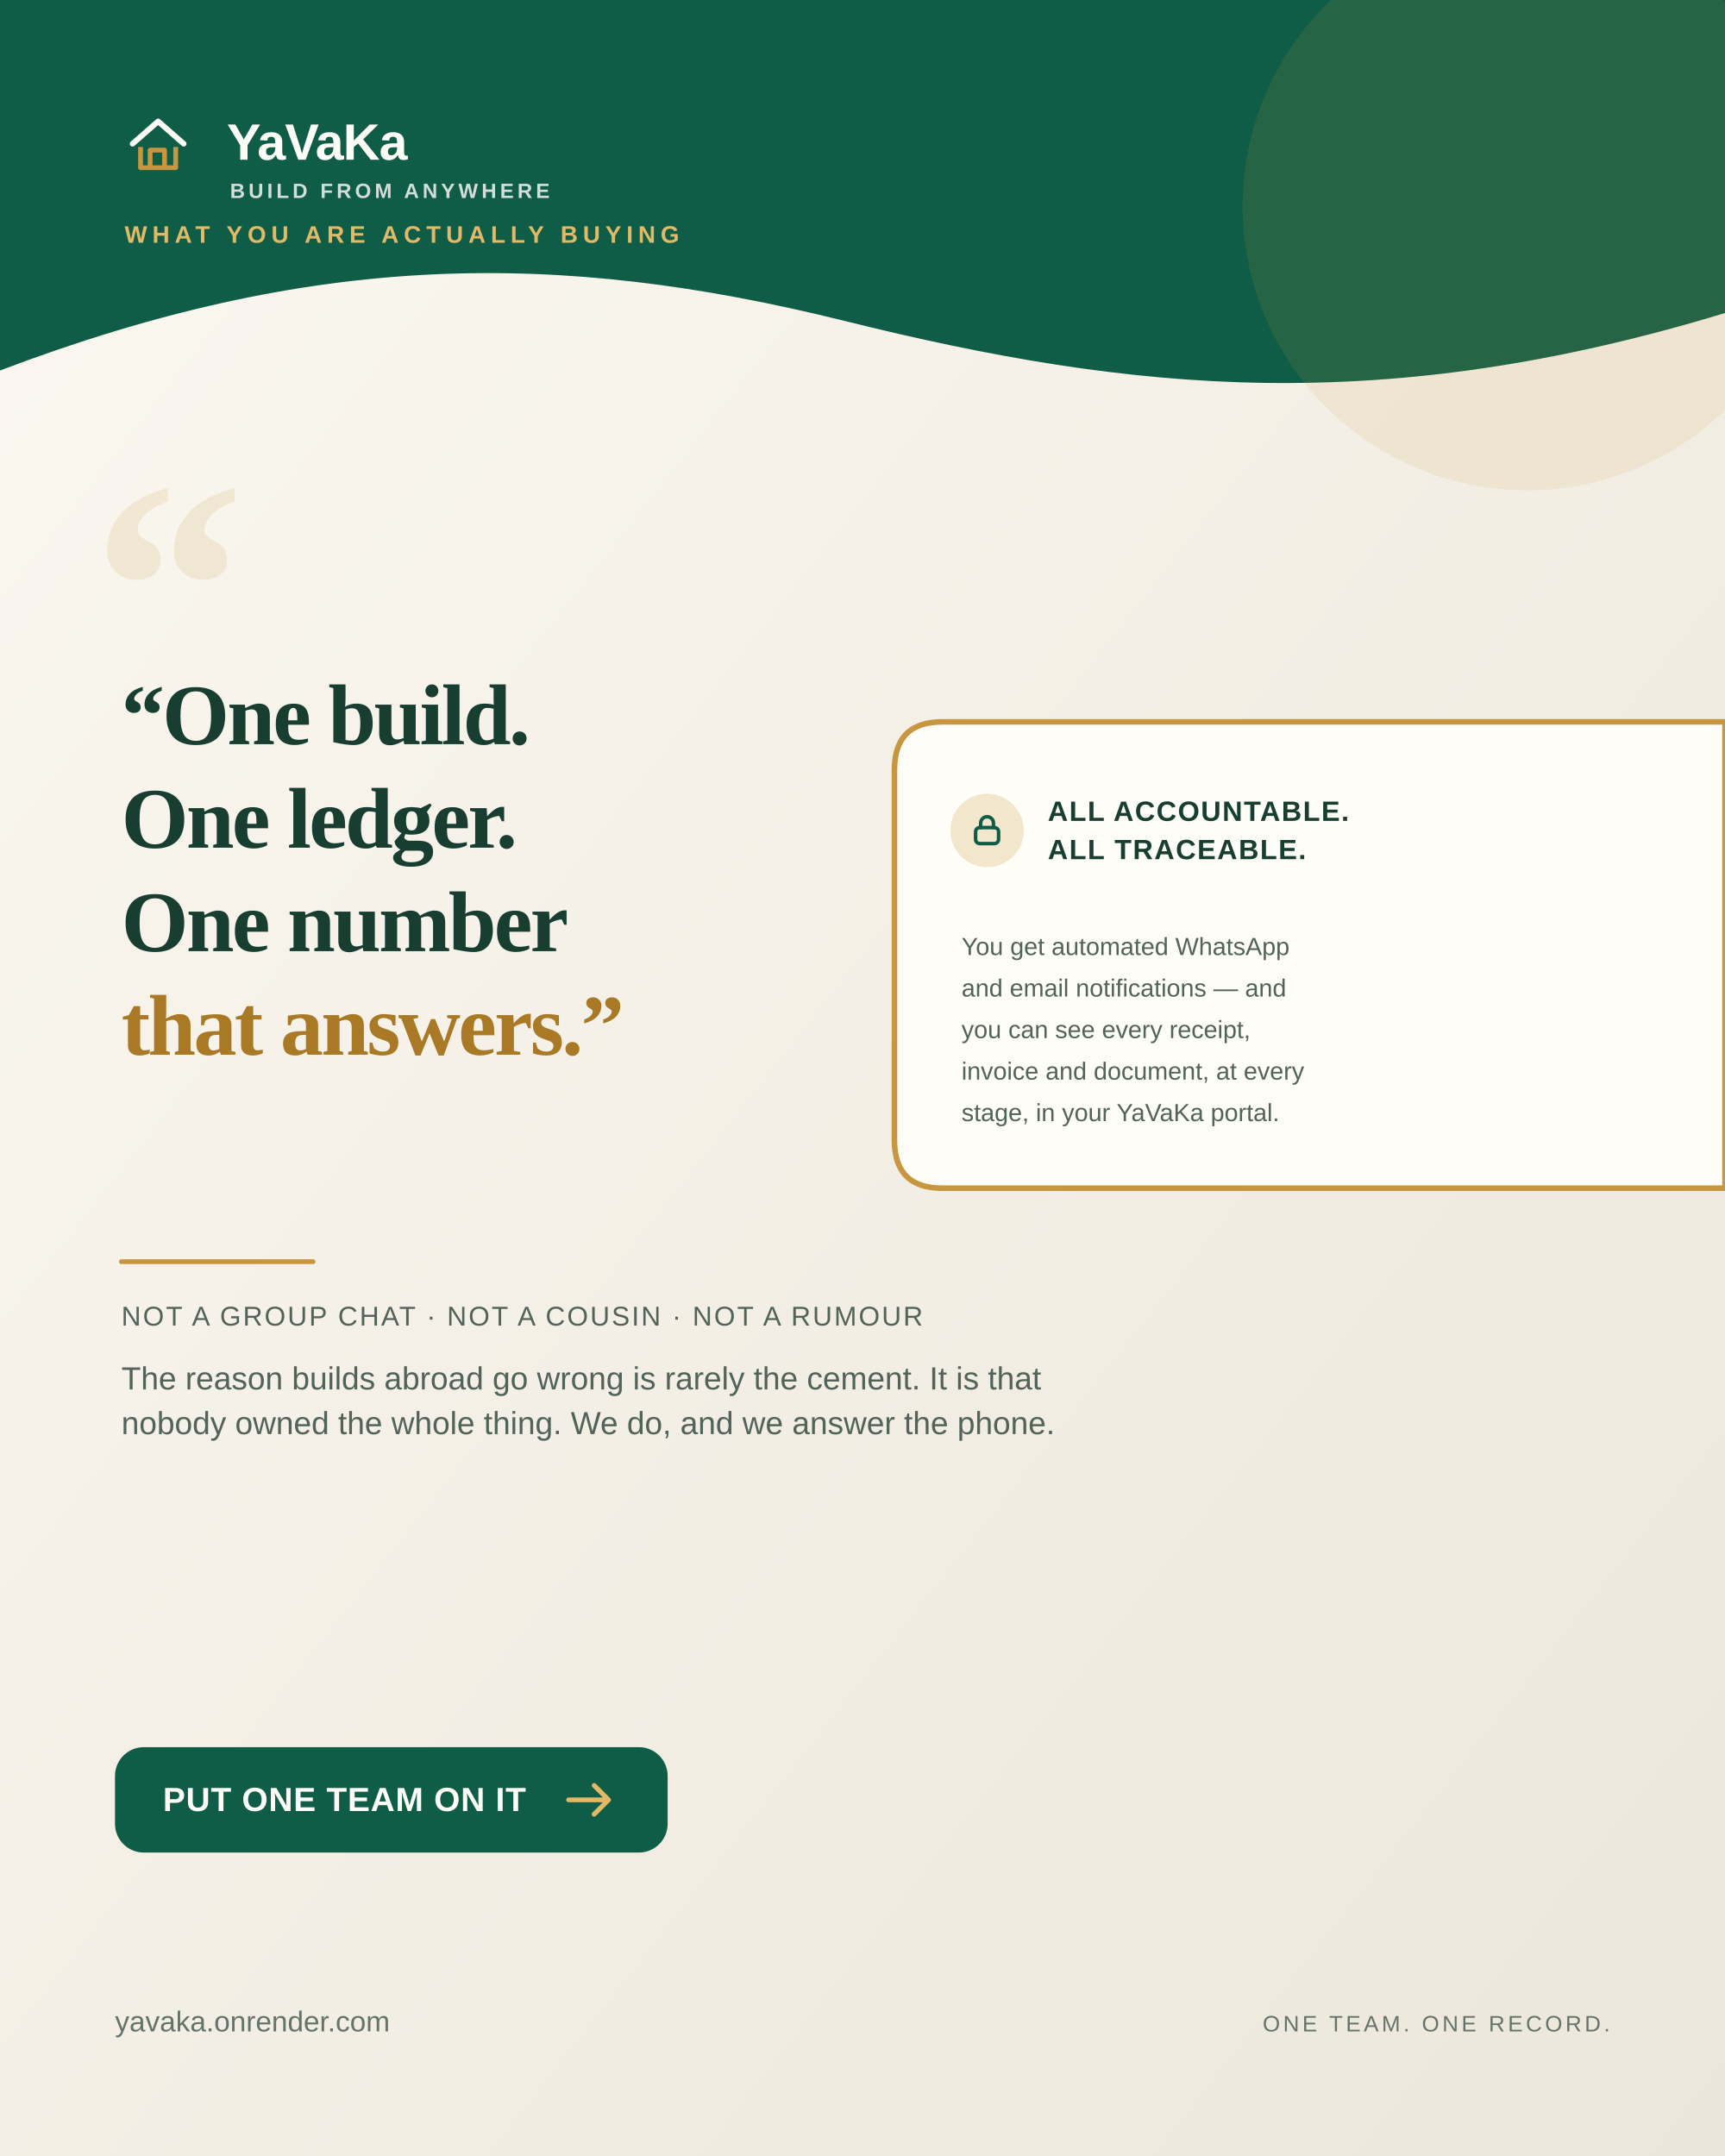
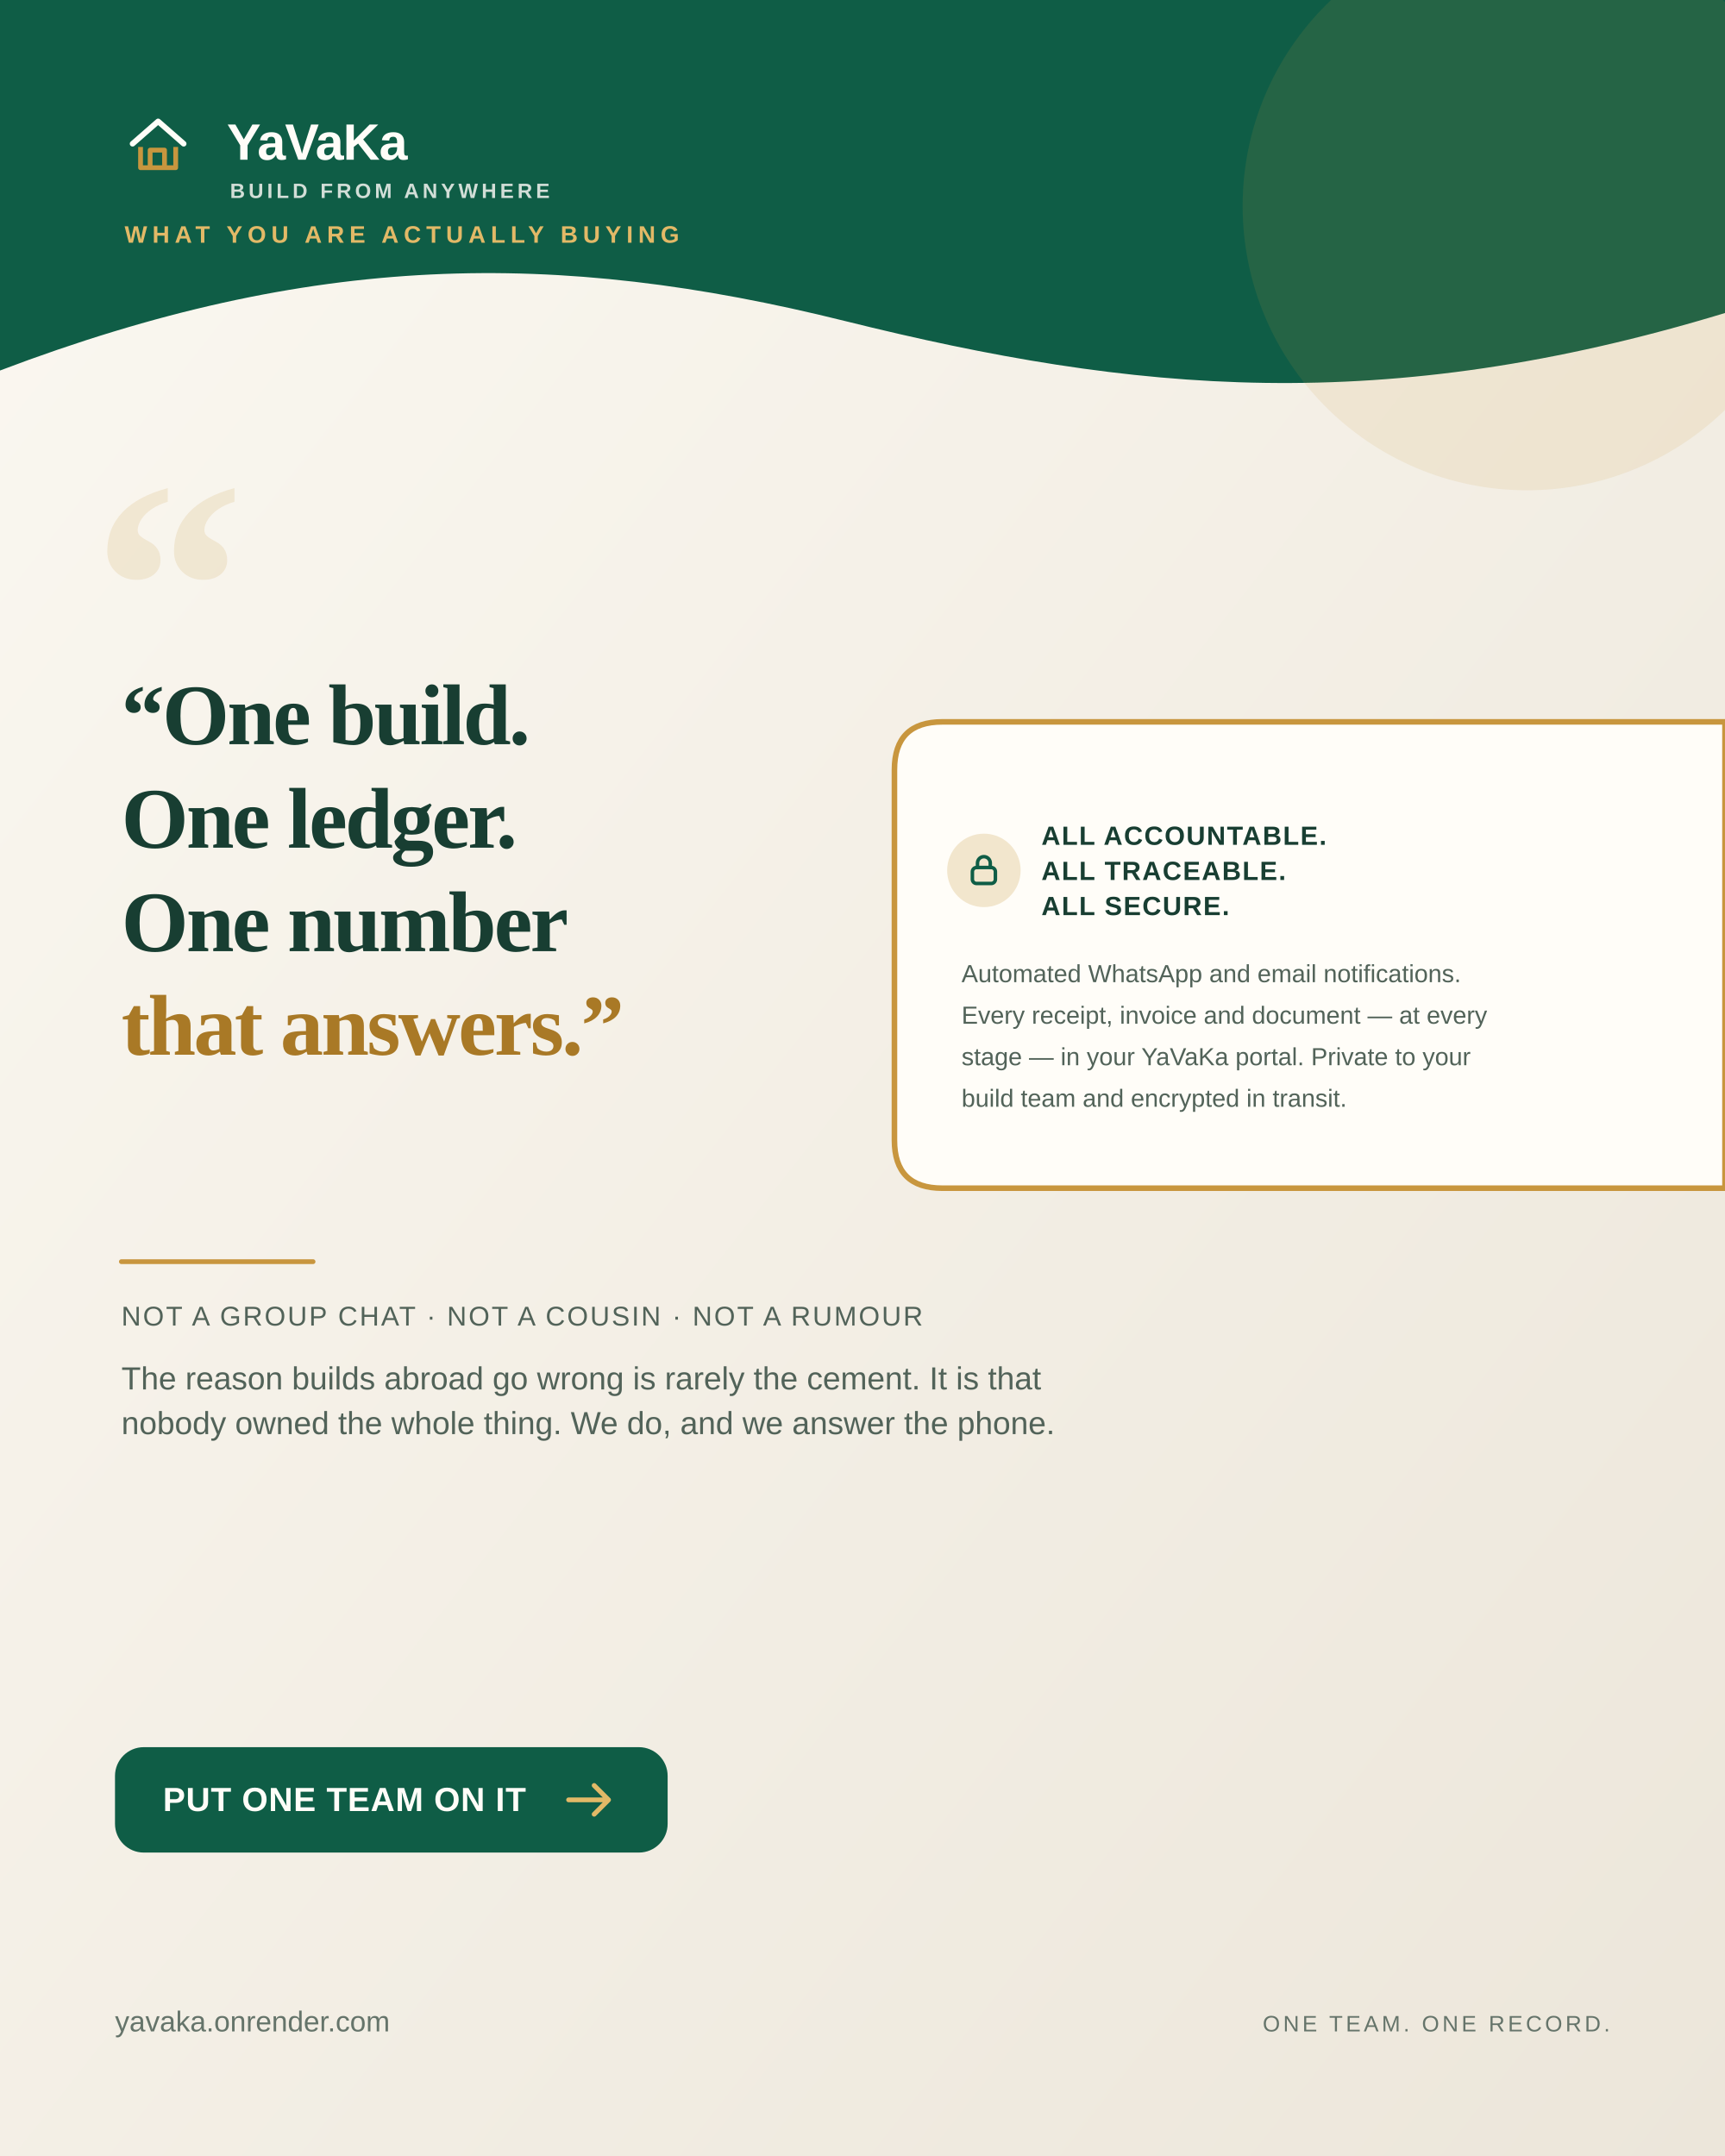
<svg xmlns="http://www.w3.org/2000/svg" width="1080" height="1350" viewBox="0 0 1080 1350" role="img" aria-labelledby="title desc">
  <defs>
    <linearGradient id="sky" x1="0" y1="0" x2="1" y2="1">
      <stop offset="0" stop-color="#114f40" />
      <stop offset="1" stop-color="#07231f" />
    </linearGradient>
    <linearGradient id="paper" x1="0" y1="0" x2="1" y2="1">
      <stop offset="0" stop-color="#fbf8f1" />
      <stop offset="1" stop-color="#ece6da" />
    </linearGradient>
    <filter id="shadow" x="-20%" y="-20%" width="140%" height="150%">
      <feDropShadow dx="0" dy="18" stdDeviation="18" flood-color="#16372d" flood-opacity=".15" />
    </filter>
  </defs>
  <rect x="0" y="0" width="1080" height="1350" fill="url(#paper)" />
  <path d="M0 0h1080v196c-214 65-370 50-551 5S195 158 0 232Z" fill="#0f5d46" />
  <circle cx="956" cy="129" r="178" fill="#c8963e" opacity=".12" />
  <rect x="72" y="62" width="54" height="54" rx="14" fill="#0f5d46" />
  <path d="m83 90 16-14 16 14" fill="none" stroke="#fffdf8" stroke-width="3.5" stroke-linecap="round" stroke-linejoin="round" />
  <path d="M88 92v13h22V92M94 105V94h9v11" fill="none" stroke="#c8963e" stroke-width="3" stroke-linejoin="round" />
  <text x="142" y="100" fill="#fffdf8" font-family="Arial, Helvetica, sans-serif" font-size="32" font-weight="700" letter-spacing="-0.5">YaVaKa</text>
  <text x="144" y="124" fill="#d2ded7" font-family="Arial, Helvetica, sans-serif" font-size="13" font-weight="700" letter-spacing="2.2">BUILD FROM ANYWHERE</text>
  <text x="78" y="152" fill="#e2b967" font-family="Arial, Helvetica, sans-serif" font-size="15" font-weight="700" letter-spacing="3.2">WHAT YOU ARE ACTUALLY BUYING</text>
  <text x="58" y="432" fill="#c8963e" font-family="Georgia, 'Times New Roman', serif" font-size="190" font-weight="700" opacity="0.16">“</text>
  <text x="76" y="466" fill="#183e32" font-family="Georgia, 'Times New Roman', serif" font-size="54" font-weight="700" letter-spacing="-1.404">“One build.</text>
  <text x="76" y="530.8" fill="#183e32" font-family="Georgia, 'Times New Roman', serif" font-size="54" font-weight="700" letter-spacing="-1.404">One ledger.</text>
  <text x="76" y="595.6" fill="#183e32" font-family="Georgia, 'Times New Roman', serif" font-size="54" font-weight="700" letter-spacing="-1.404">One number</text>
  <text x="76" y="660.4" fill="#a97926" font-family="Georgia, 'Times New Roman', serif" font-size="54" font-weight="700" letter-spacing="-1.404">that answers.”</text>
  <path d="M1080 452 H590 Q560 452 560 482 V714 Q560 744 590 744 H1080 Z" fill="#fffdf8" stroke="#c8963e" stroke-width="3.5" />
-   <circle cx="618" cy="520" r="23" fill="#f2e6cd" />
-   <g transform="translate(606 508)" fill="none" stroke="#0f5d46" stroke-width="2.2" stroke-linecap="round" stroke-linejoin="round">
+   <circle cx="616" cy="545.0" r="23" fill="#f2e6cd" />
+   <g transform="translate(604 533.0)" fill="none" stroke="#0f5d46" stroke-width="2.2" stroke-linecap="round" stroke-linejoin="round">
    <rect x="4.8" y="10.2" width="14.4" height="10" rx="2.6" />
    <path d="M8 10.2V7.4a4 4 0 0 1 8 0v2.8" />
  </g>
-   <text x="656" y="514" fill="#183e32" font-family="Arial, Helvetica, sans-serif" font-size="17.5" font-weight="700" letter-spacing="0.8">ALL ACCOUNTABLE.</text>
-   <text x="656" y="538" fill="#183e32" font-family="Arial, Helvetica, sans-serif" font-size="17.5" font-weight="700" letter-spacing="0.8">ALL TRACEABLE.</text>
-   <text x="602" y="598" fill="#526359" font-family="Arial, Helvetica, sans-serif" font-size="15.5" font-weight="400">You get automated WhatsApp</text>
-   <text x="602" y="624" fill="#526359" font-family="Arial, Helvetica, sans-serif" font-size="15.5" font-weight="400">and email notifications — and</text>
-   <text x="602" y="650" fill="#526359" font-family="Arial, Helvetica, sans-serif" font-size="15.5" font-weight="400">you can see every receipt,</text>
-   <text x="602" y="676" fill="#526359" font-family="Arial, Helvetica, sans-serif" font-size="15.5" font-weight="400">invoice and document, at every</text>
-   <text x="602" y="702" fill="#526359" font-family="Arial, Helvetica, sans-serif" font-size="15.5" font-weight="400">stage, in your YaVaKa portal.</text>
+   <text x="652" y="529.0" fill="#183e32" font-family="Arial, Helvetica, sans-serif" font-size="16.5" font-weight="700" letter-spacing="0.8">ALL ACCOUNTABLE.</text>
+   <text x="652" y="551.0" fill="#183e32" font-family="Arial, Helvetica, sans-serif" font-size="16.5" font-weight="700" letter-spacing="0.8">ALL TRACEABLE.</text>
+   <text x="652" y="573.0" fill="#183e32" font-family="Arial, Helvetica, sans-serif" font-size="16.5" font-weight="700" letter-spacing="0.8">ALL SECURE.</text>
+   <text x="602" y="615.0" fill="#526359" font-family="Arial, Helvetica, sans-serif" font-size="15.5" font-weight="400">Automated WhatsApp and email notifications.</text>
+   <text x="602" y="641.0" fill="#526359" font-family="Arial, Helvetica, sans-serif" font-size="15.5" font-weight="400">Every receipt, invoice and document — at every</text>
+   <text x="602" y="667.0" fill="#526359" font-family="Arial, Helvetica, sans-serif" font-size="15.5" font-weight="400">stage — in your YaVaKa portal. Private to your</text>
+   <text x="602" y="693.0" fill="#526359" font-family="Arial, Helvetica, sans-serif" font-size="15.5" font-weight="400">build team and encrypted in transit.</text>
  <path d="M76 790h120" stroke="#c8963e" stroke-width="3" stroke-linecap="round" />
  <text x="76" y="830" fill="#526359" font-family="Arial, Helvetica, sans-serif" font-size="17" font-weight="400" letter-spacing="1.2">NOT A GROUP CHAT · NOT A COUSIN · NOT A RUMOUR</text>
  <text x="76" y="870" fill="#526359" font-family="Arial, Helvetica, sans-serif" font-size="20" font-weight="400">The reason builds abroad go wrong is rarely the cement. It is that</text>
  <text x="76" y="898" fill="#526359" font-family="Arial, Helvetica, sans-serif" font-size="20" font-weight="400">nobody owned the whole thing. We do, and we answer the phone.</text>
  <rect x="72" y="1094" width="346" height="66" rx="18" fill="#0f5d46" />
  <text x="102" y="1134.0" fill="#fffdf8" font-family="Arial, Helvetica, sans-serif" font-size="21" font-weight="700" letter-spacing="0.4">PUT ONE TEAM ON IT</text>
  <path d="M356 1127.0h25m-9-9 9 9-9 9" fill="none" stroke="#e2b967" stroke-width="3" stroke-linecap="round" stroke-linejoin="round" />
  <text x="72" y="1272" fill="#65746a" font-family="Arial, Helvetica, sans-serif" font-size="18" font-weight="400">yavaka.onrender.com</text>
  <text x="1008" y="1272" fill="#65746a" font-family="Arial, Helvetica, sans-serif" font-size="14" font-weight="400" letter-spacing="1.9" text-anchor="end">ONE TEAM. ONE RECORD.</text>
</svg>
